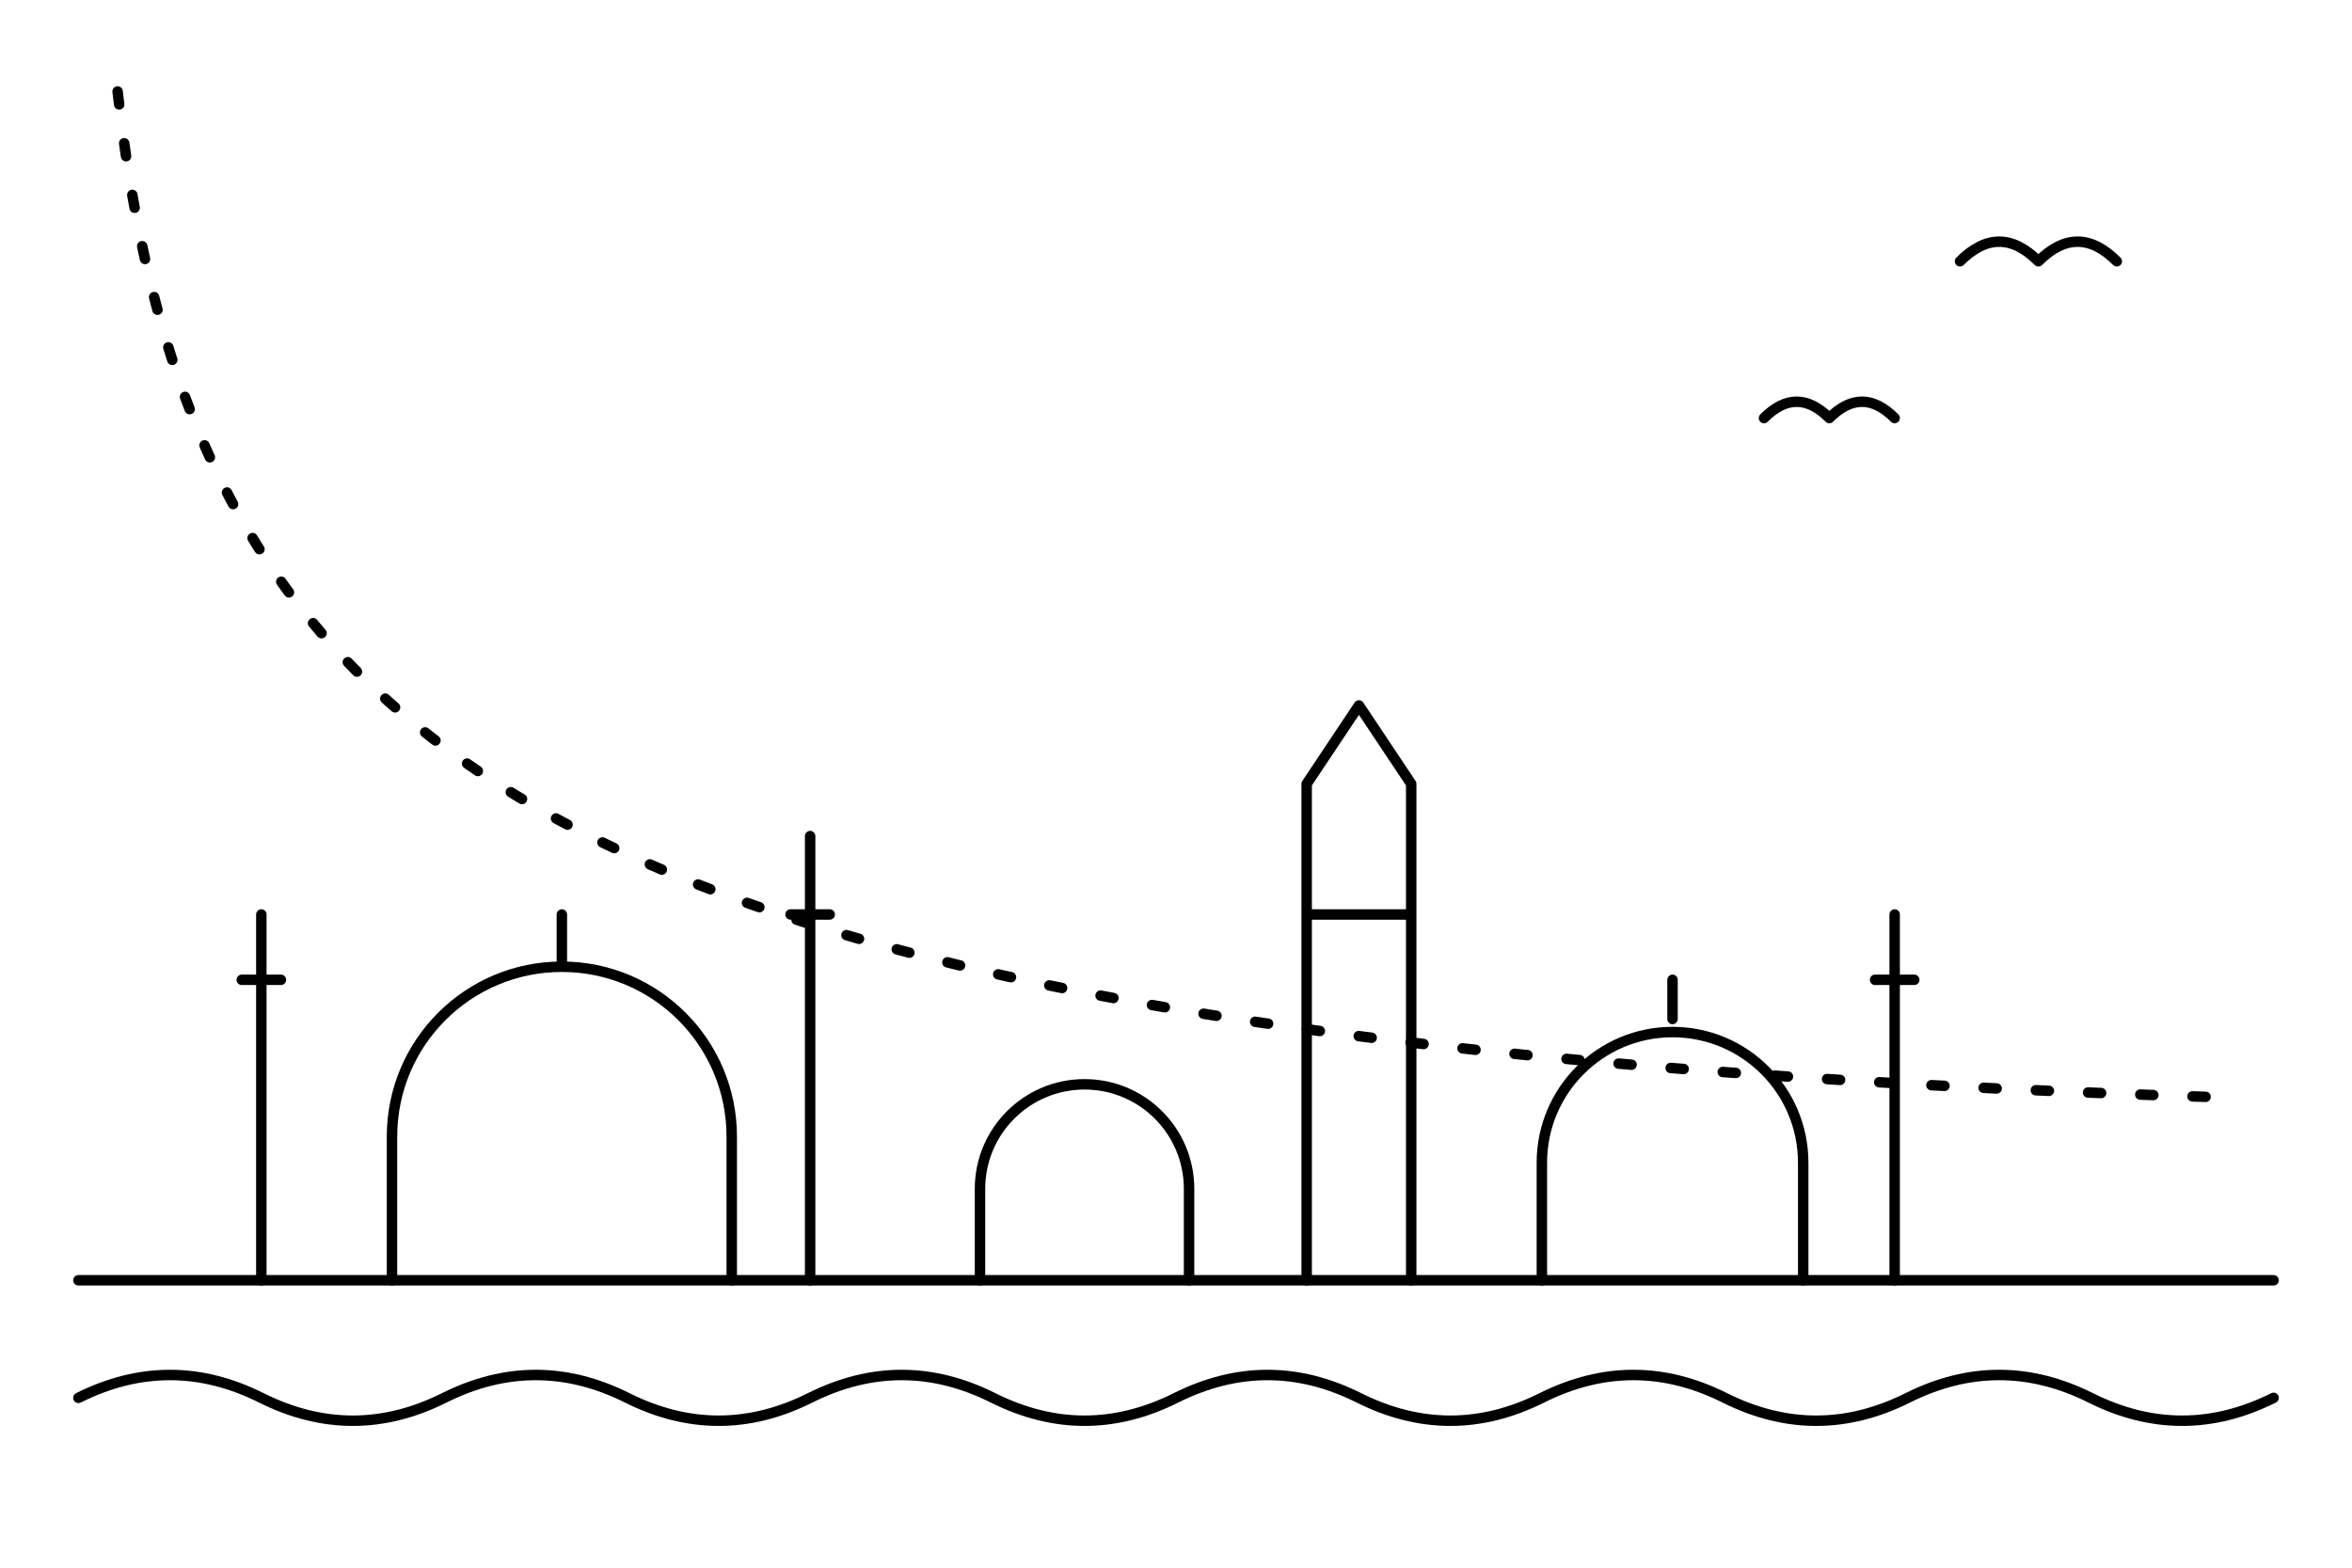
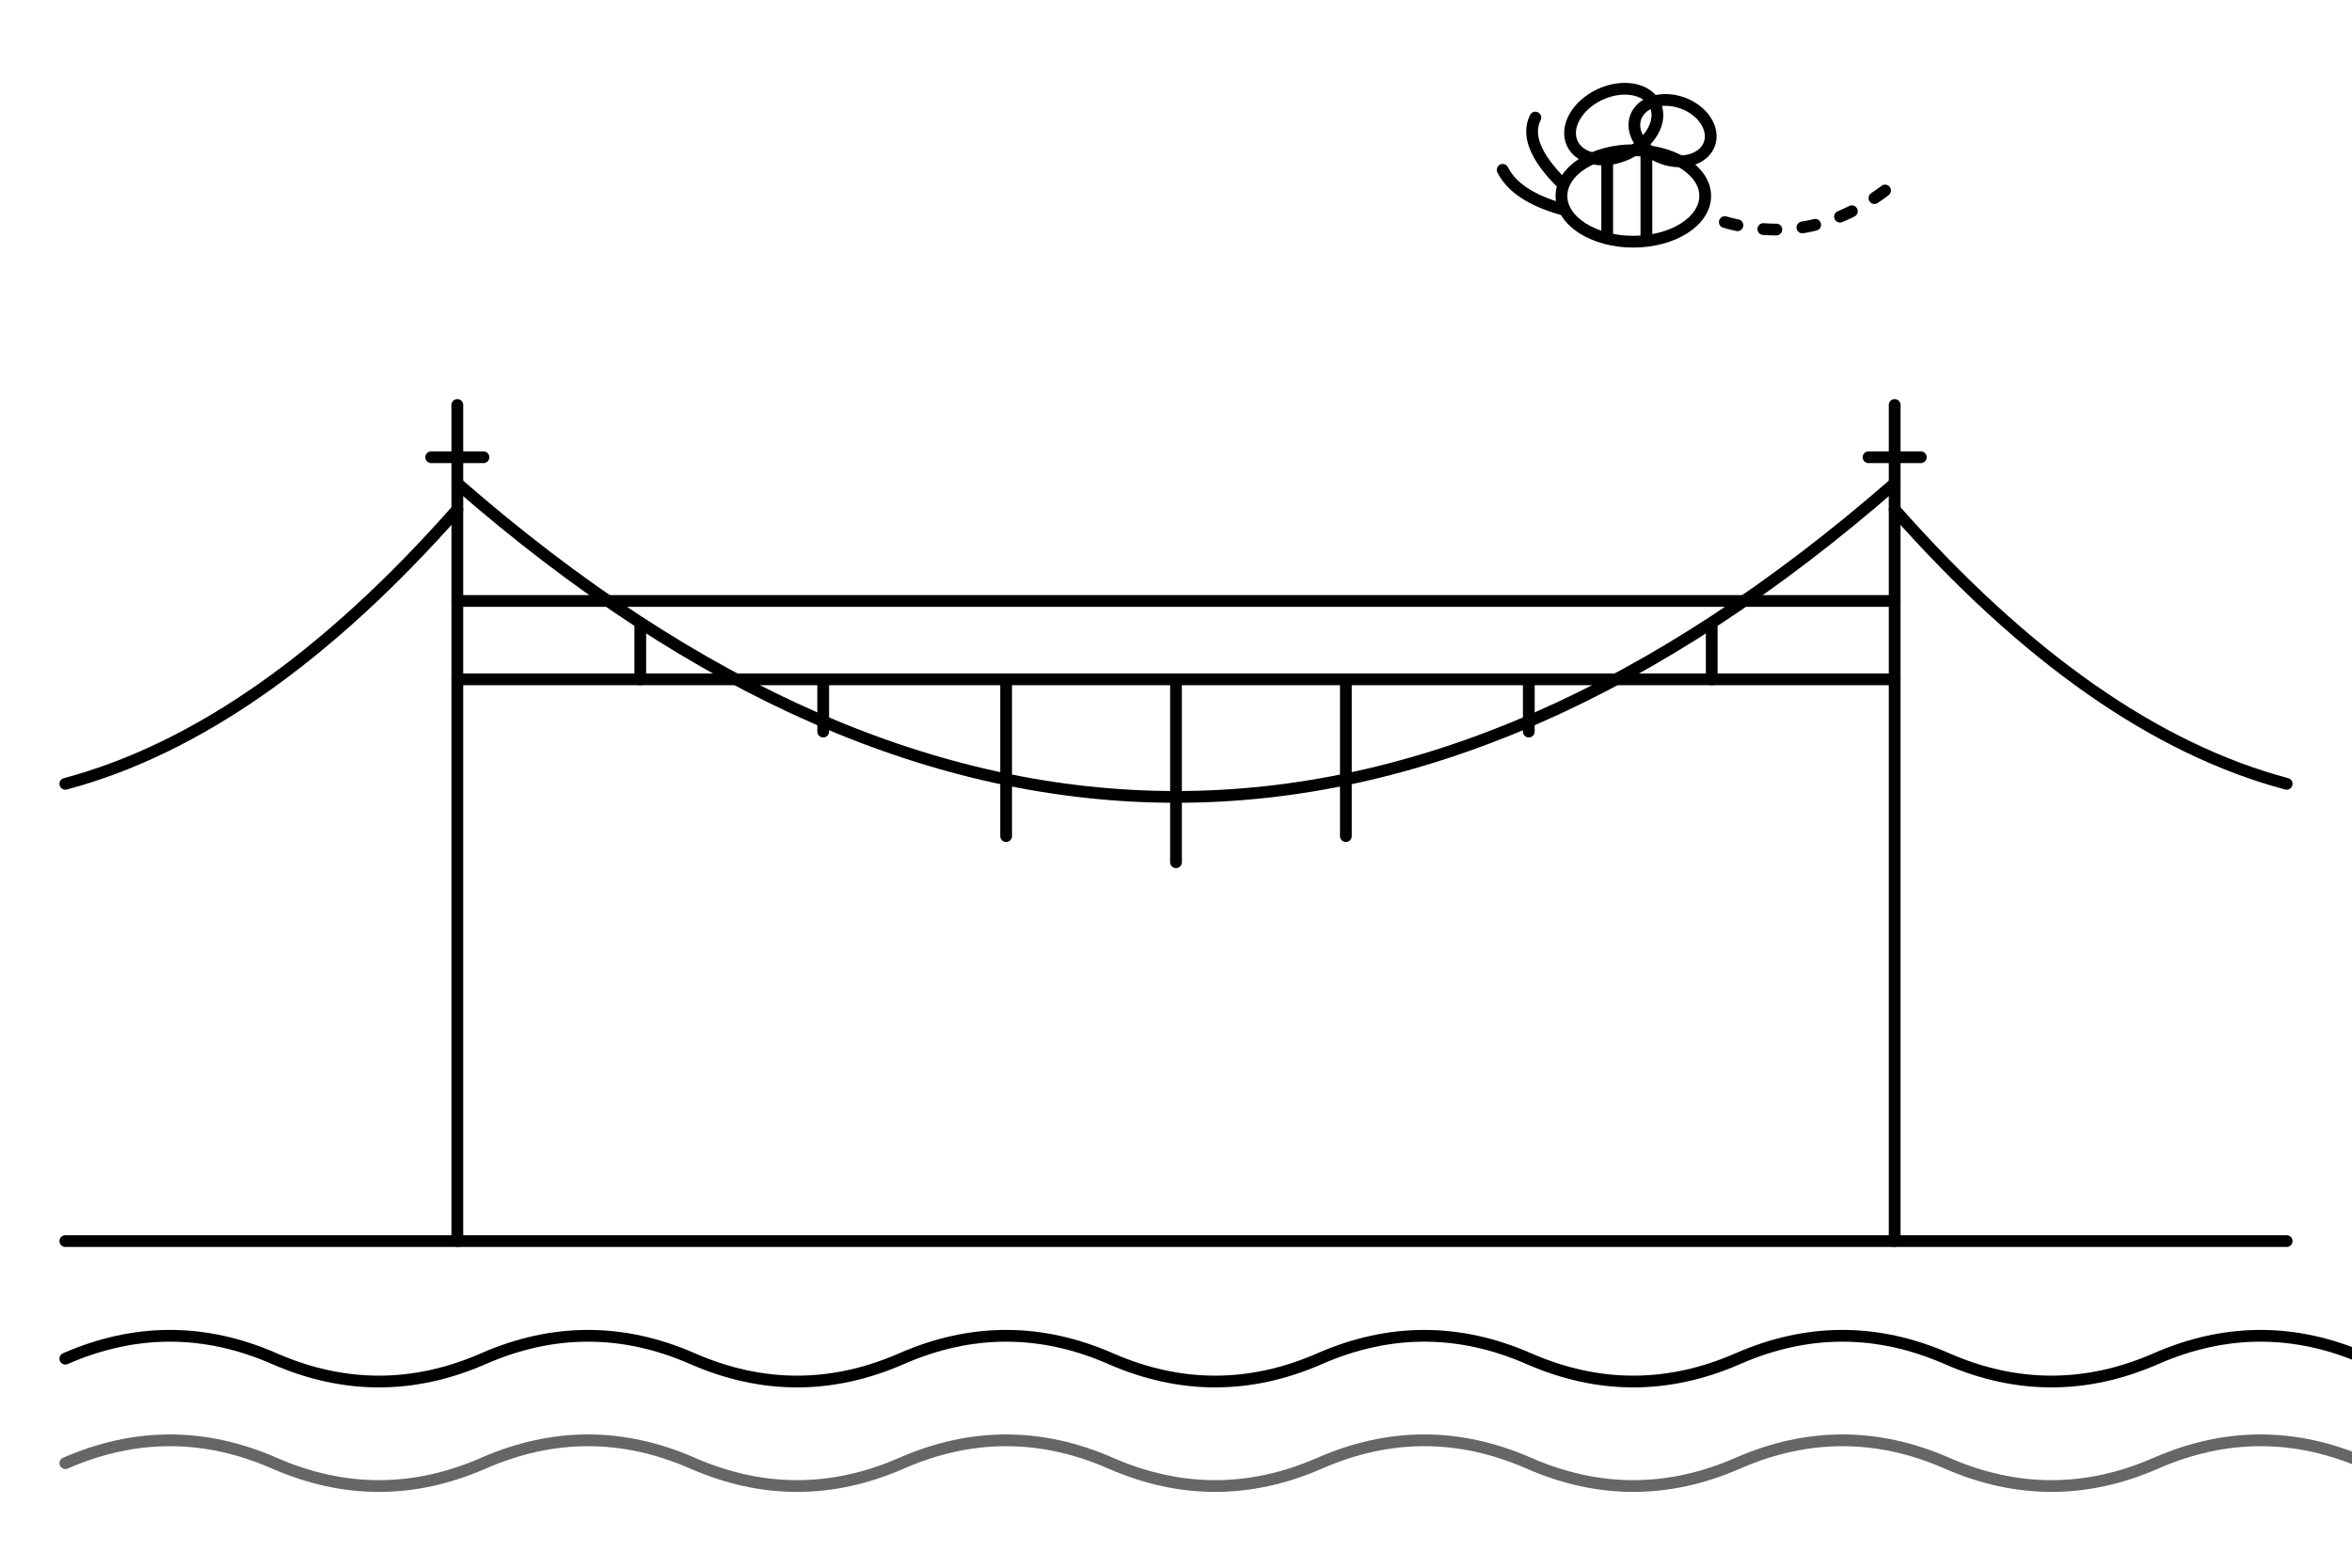
- <svg xmlns="http://www.w3.org/2000/svg" width="360" height="240" viewBox="0 0 360 240" fill="none" stroke="#000" stroke-width="1.6" stroke-linecap="round" stroke-linejoin="round">
-   <path d="M18 14 C 30 120, 90 160, 340 168" stroke-dasharray="2 6" />
-   <path d="M12 196 H 348" />
-   <path d="M40 196 V 150 M37 150 h6 M40 150 l0 -10" />
-   <path d="M60 196 v-22 a 26 26 0 0 1 52 0 v22 M86 148 v-8" />
-   <path d="M124 196 V 140 M121 140 h6 M124 140 l0 -12" />
-   <path d="M150 196 v-14 a 16 16 0 0 1 32 0 v14" />
-   <path d="M200 196 V 120 l8 -12 l8 12 V 196 M200 140 h16" />
-   <path d="M236 196 v-18 a 20 20 0 0 1 40 0 v18 M256 156 v-6" />
-   <path d="M290 196 V 150 M287 150 h6 M290 150 l0 -10" />
-   <path d="M12 214 q 14 -7 28 0 t 28 0 t 28 0 t 28 0 t 28 0 t 28 0 t 28 0 t 28 0 t 28 0 t 28 0 t 28 0 t 28 0" />
-   <path d="M300 40 q 6 -6 12 0 q 6 -6 12 0 M270 64 q 5 -5 10 0 q 5 -5 10 0" />
+ <svg xmlns="http://www.w3.org/2000/svg" width="360" height="240" viewBox="0 0 360 240" fill="none" stroke="#000" stroke-width="1.8" stroke-linecap="round" stroke-linejoin="round">
+   <path d="M10 190 H350" />
+   <path d="M70 190 V70 M66 70 h8 M70 70 v-8 M290 190 V70 M286 70 h8 M290 70 v-8" />
+   <path d="M70 92 h220 M70 104 h220" />
+   <path d="M70 74 Q180 170 290 74" />
+   <path d="M10 120 Q40 112 70 78 M290 78 Q320 112 350 120" />
+   <path d="M98 104 V96 M126 104 V112 M154 104 V128 M180 104 V132 M206 104 V128 M234 104 V112 M262 104 V96" />
+   <path d="M10 208 q16 -7 32 0 t32 0 t32 0 t32 0 t32 0 t32 0 t32 0 t32 0 t32 0 t32 0 t32 0" />
+   <path d="M10 224 q16 -7 32 0 t32 0 t32 0 t32 0 t32 0 t32 0 t32 0 t32 0 t32 0 t32 0 t32 0" opacity=".6" />
+   <g transform="translate(250 30)">
+     <ellipse cx="0" cy="0" rx="11" ry="7" />
+     <path d="M-4 -6 v12 M2 -6.5 v13" />
+     <ellipse cx="-3" cy="-11" rx="7" ry="5" transform="rotate(-25 -3 -11)" />
+     <ellipse cx="6" cy="-10" rx="6" ry="4.5" transform="rotate(20 6 -10)" />
+     <path d="M-11 -2 q-6 -6 -4 -10 M-11 2 q-7 -2 -9 -6" />
+     <path d="M14 4 q14 4 26 -6" stroke-dasharray="2 4" />
+   </g>
</svg>
